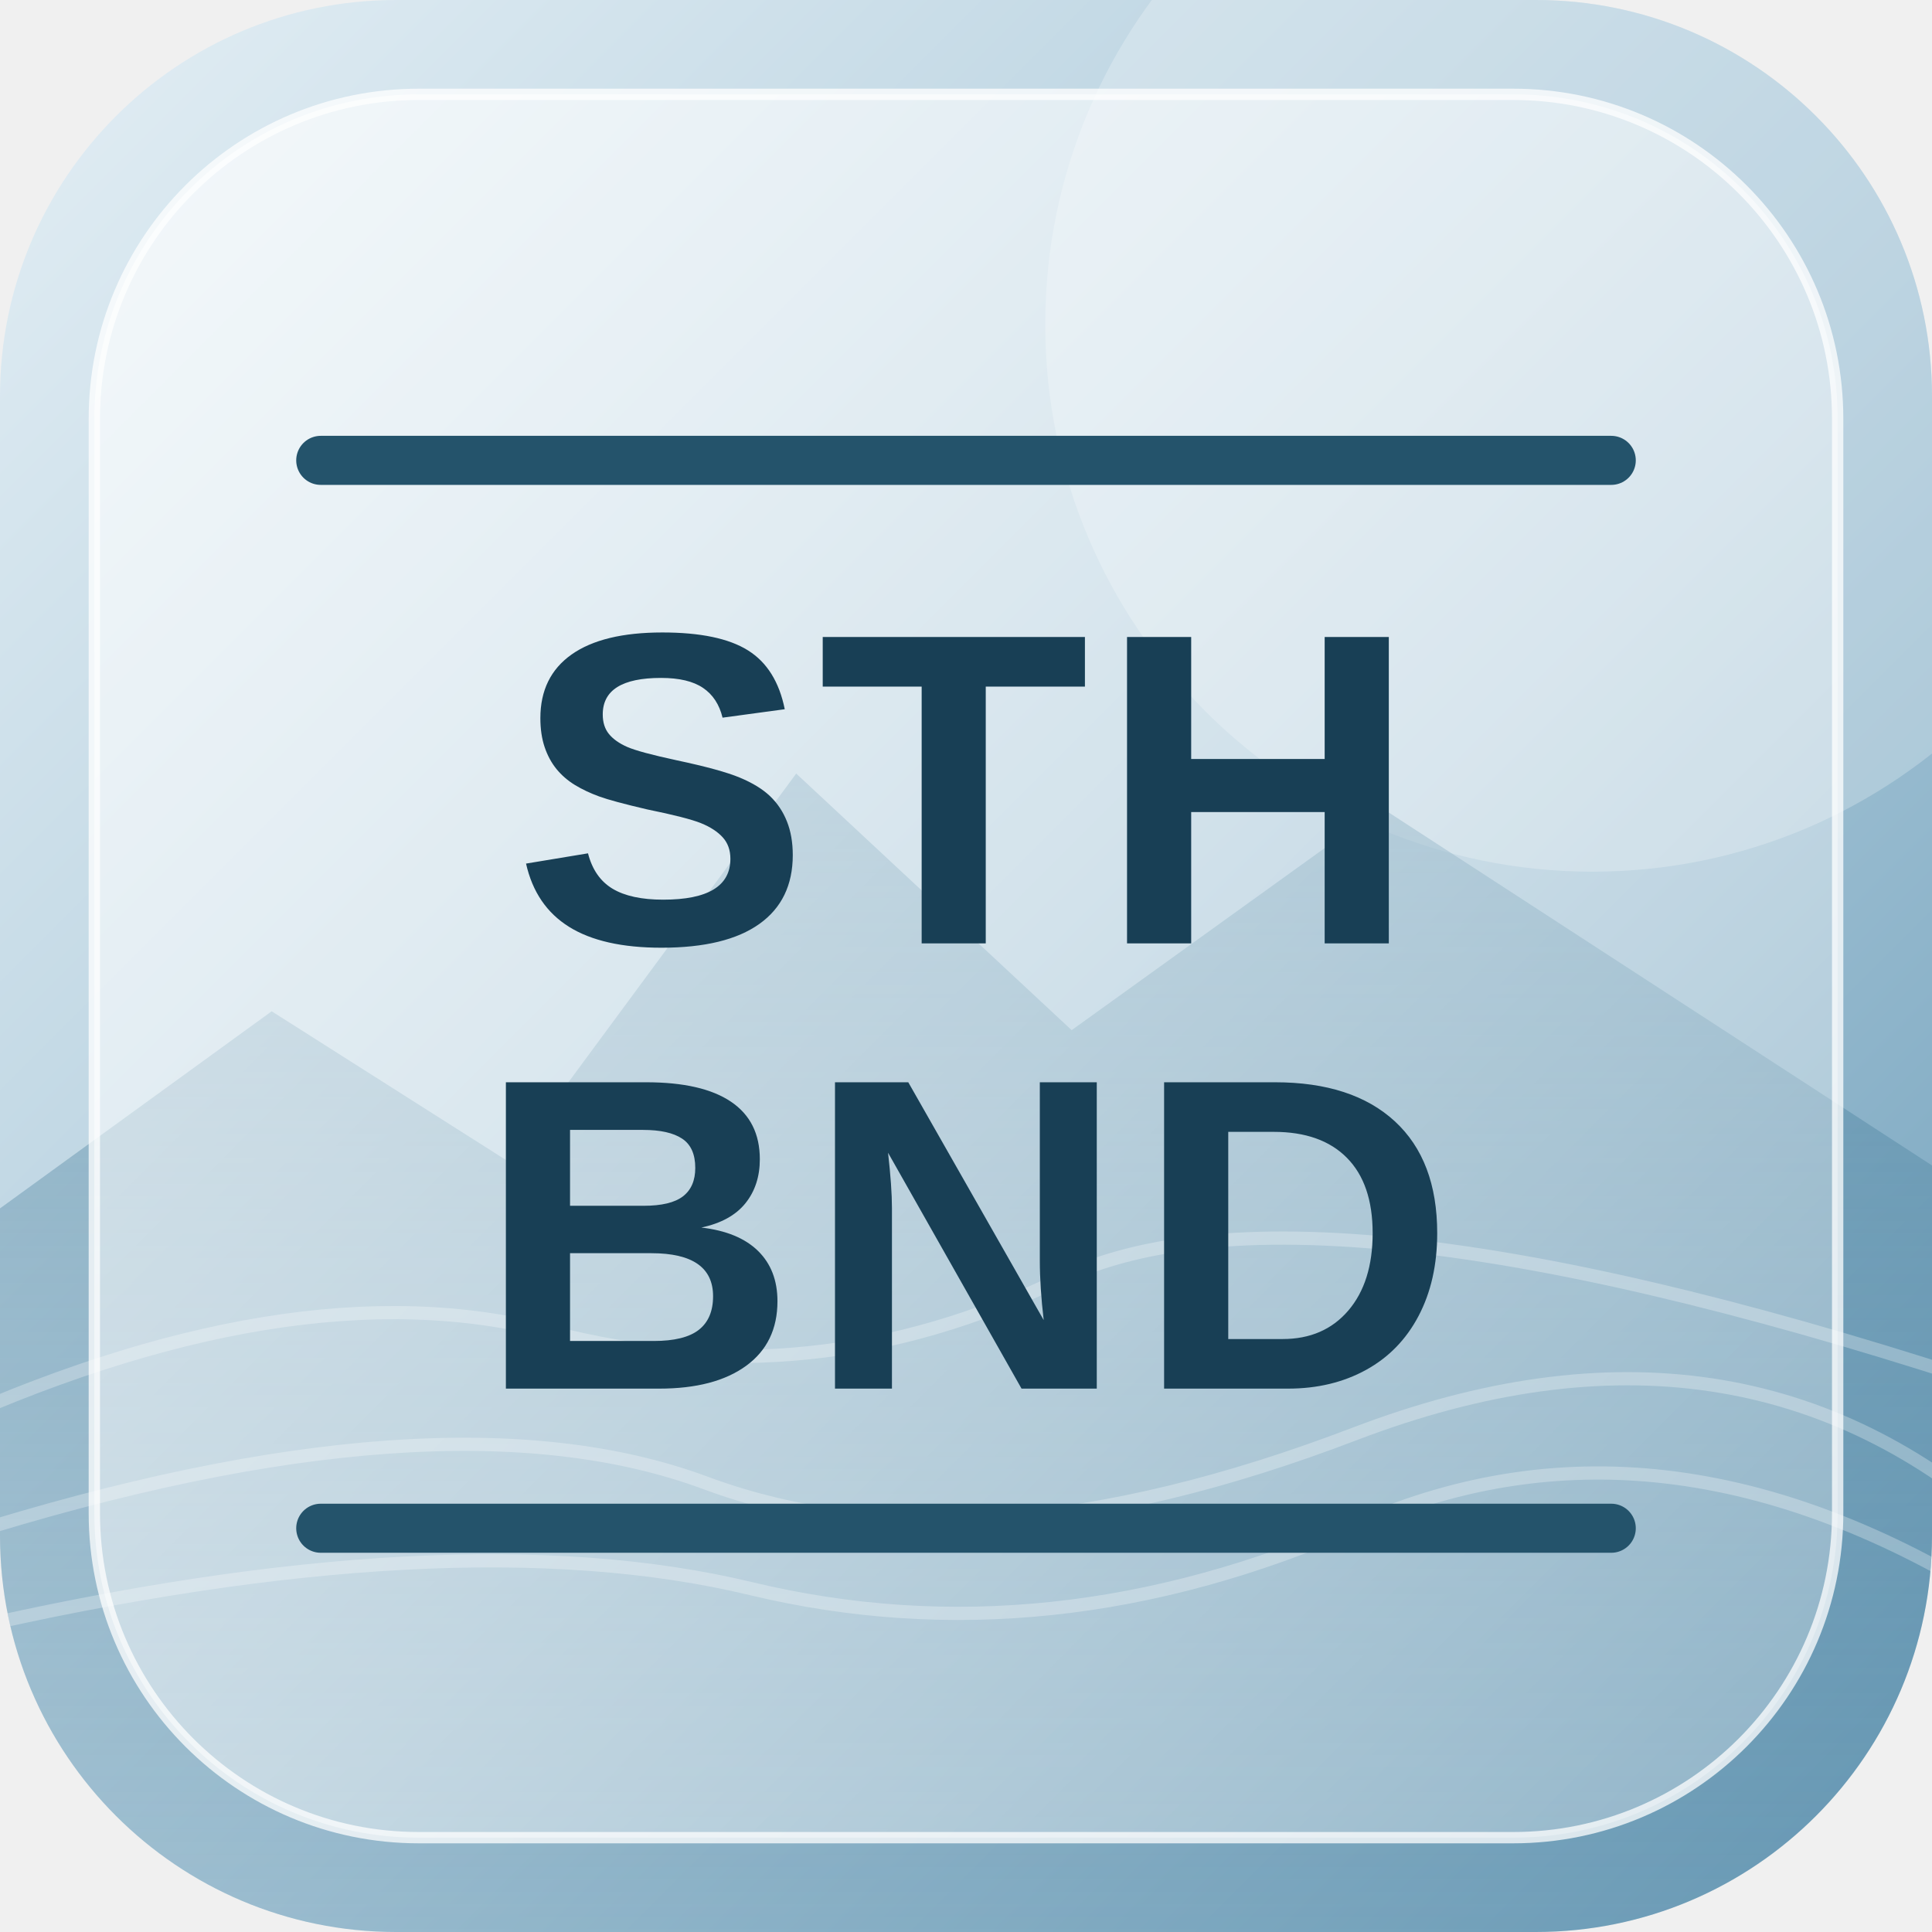
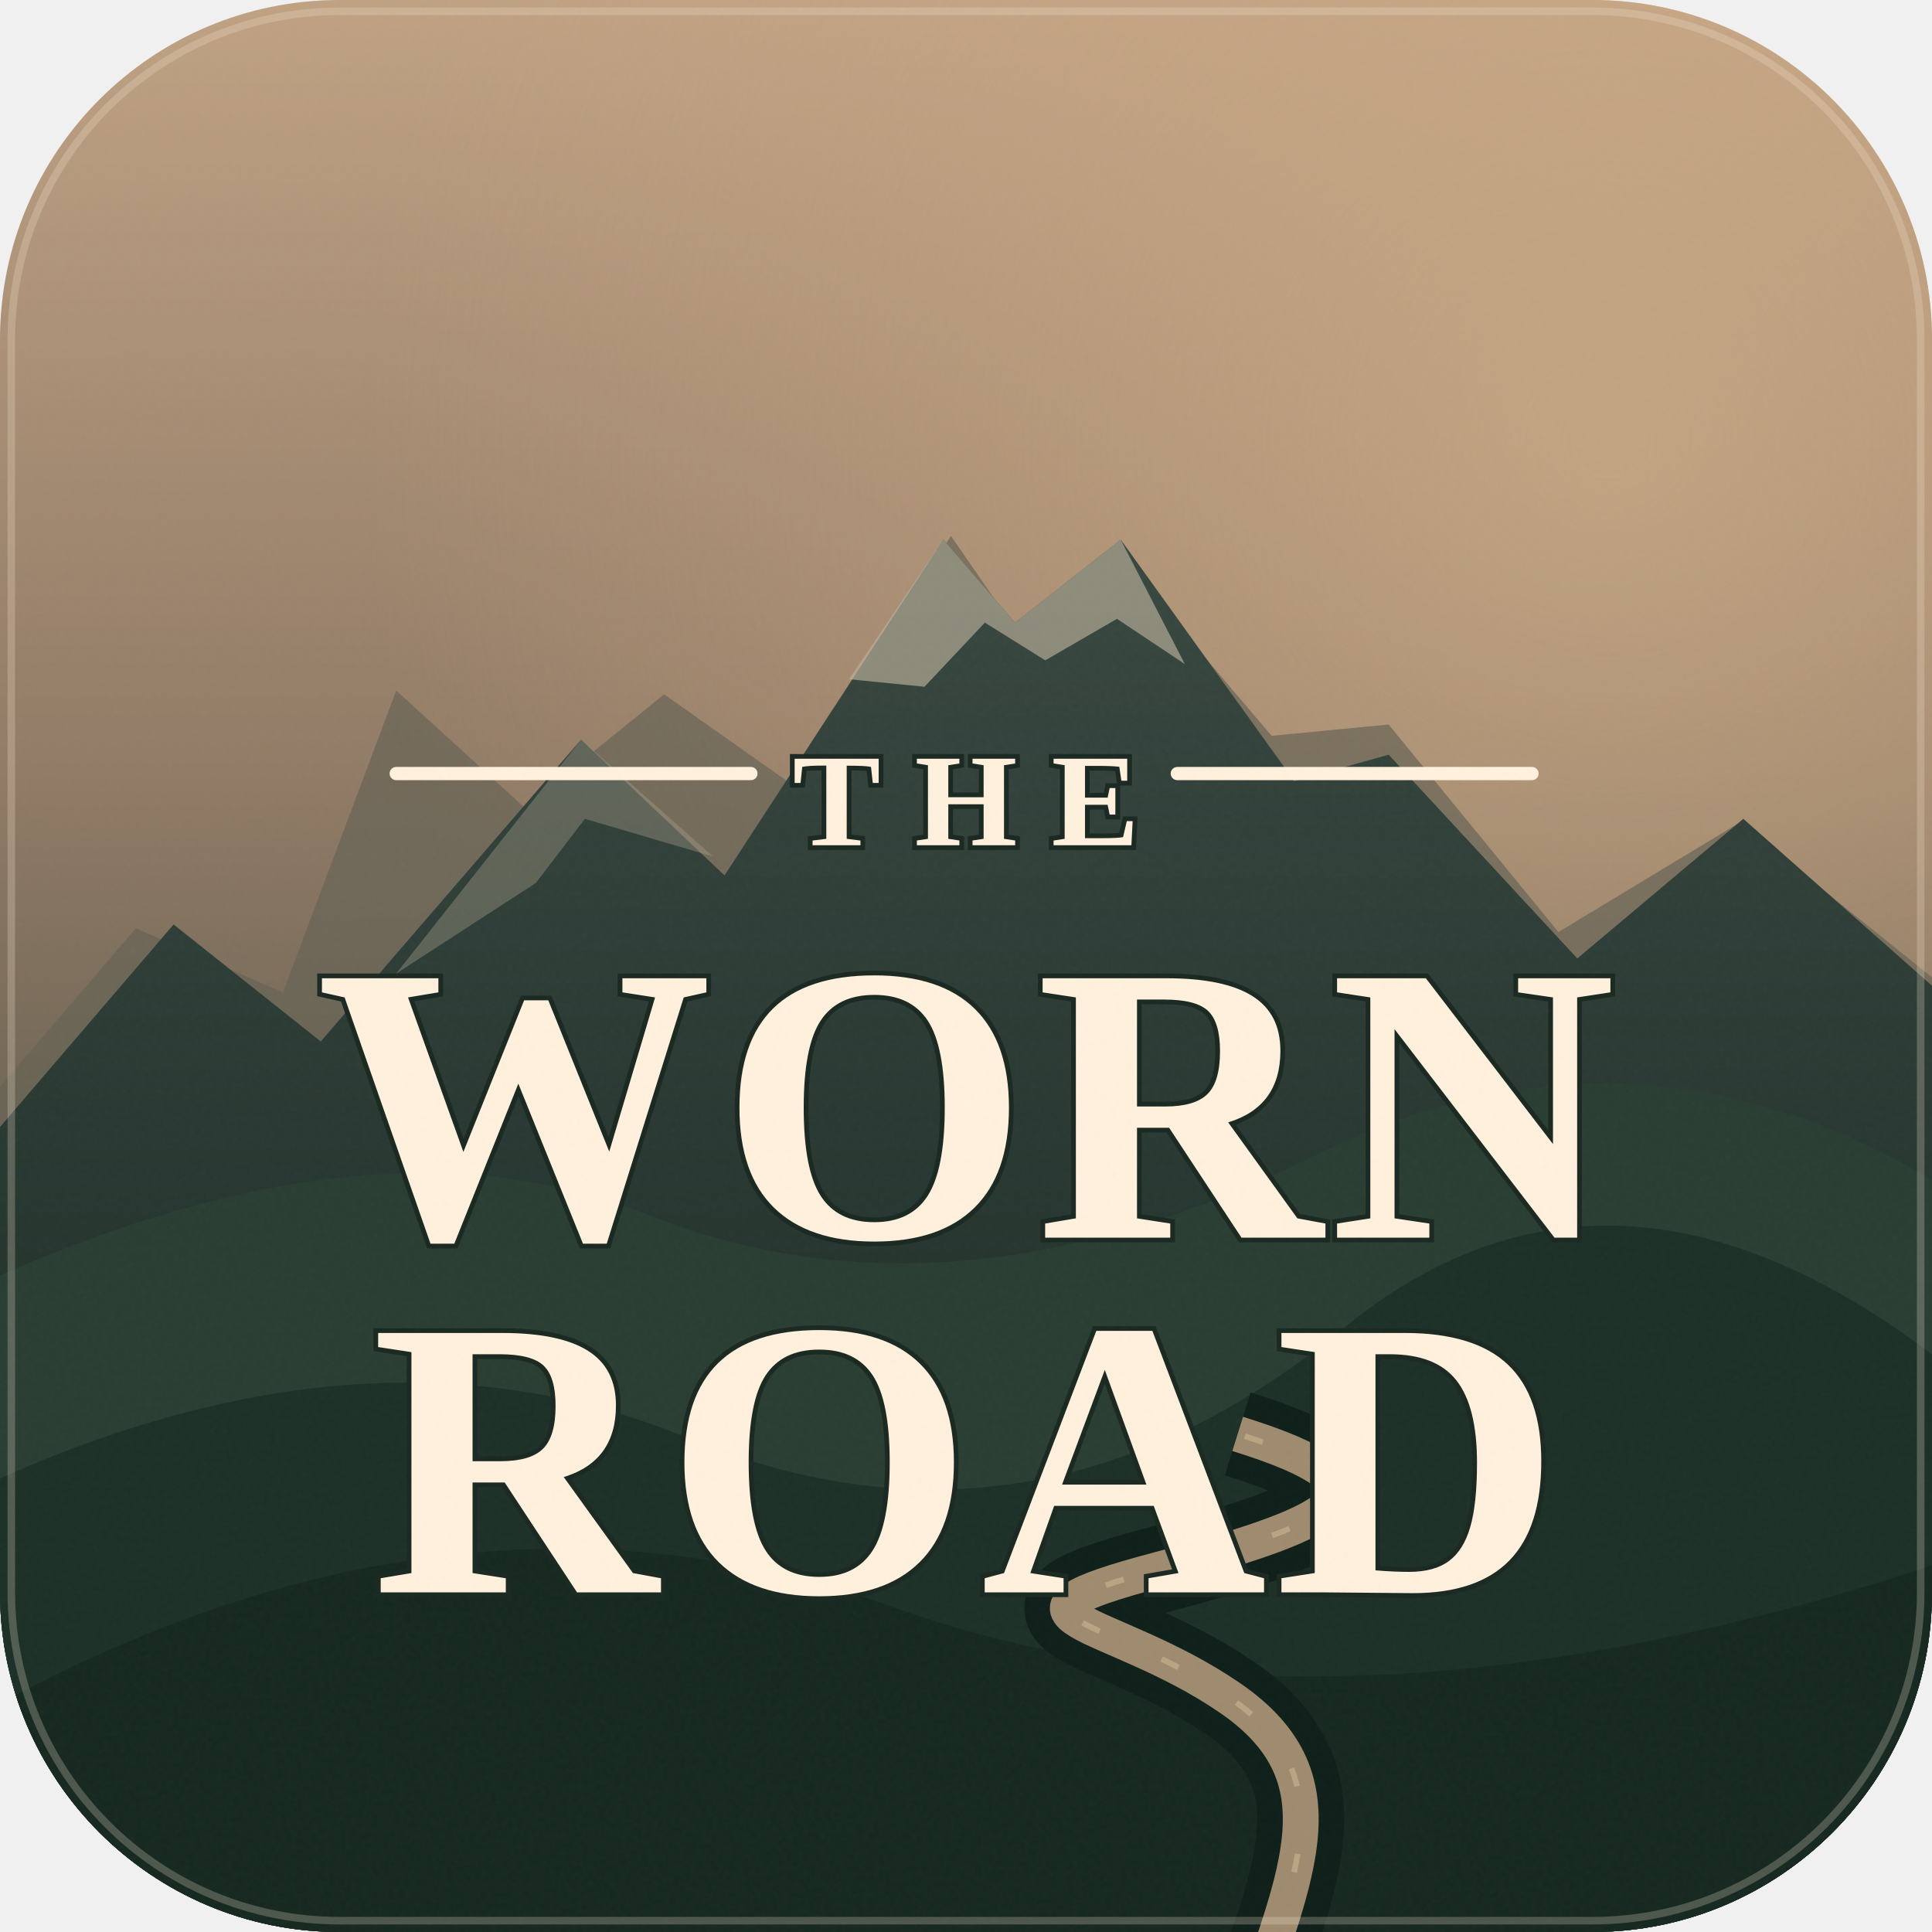
- <svg xmlns="http://www.w3.org/2000/svg" viewBox="0 0 512 512" role="img" aria-label="Southbound Logo STH über BND mit Bergmotiv">
+ <svg xmlns="http://www.w3.org/2000/svg" viewBox="0 0 512 512" role="img" aria-label="The Worn Road – Berglandschaft und kurvige Straße">
  <defs>
-     <linearGradient id="background" x1="0" y1="0" x2="1" y2="1">
-       <stop offset="0" stop-color="#E4EFF5" />
-       <stop offset=".54" stop-color="#AAC8D9" />
-       <stop offset="1" stop-color="#6B9CB8" />
+     <linearGradient id="sky" x1="0" y1="0" x2="0" y2="1">
+       <stop stop-color="#E6BE9A" />
+       <stop offset=".4" stop-color="#AD8F77" />
+       <stop offset="1" stop-color="#293B32" />
    </linearGradient>
-     <linearGradient id="pane" x1="0" y1="0" x2="1" y2="1">
-       <stop offset="0" stop-color="#FFFFFF" stop-opacity=".66" />
-       <stop offset="1" stop-color="#FFFFFF" stop-opacity=".25" />
+     <linearGradient id="rock" x1="0" y1="0" x2="0" y2="1">
+       <stop stop-color="#43514A" />
+       <stop offset="1" stop-color="#12231D" />
    </linearGradient>
-     <linearGradient id="range" x1="0" y1="0" x2="0" y2="1">
-       <stop offset="0" stop-color="#4C84A3" stop-opacity=".48" />
-       <stop offset="1" stop-color="#336B87" stop-opacity=".07" />
-     </linearGradient>
-     <clipPath id="mask">
-       <rect width="512" height="512" rx="105" />
+     <radialGradient id="sun" cx=".83" cy=".23" r=".64">
+       <stop stop-color="#F7CEA0" stop-opacity=".7" />
+       <stop offset="1" stop-color="#F5C299" stop-opacity="0" />
+     </radialGradient>
+     <filter id="grain">
+       <feTurbulence type="fractalNoise" baseFrequency=".7" numOctaves="3" seed="8" stitchTiles="stitch" />
+       <feColorMatrix type="saturate" values="0" />
+       <feComponentTransfer>
+         <feFuncA type="linear" slope=".12" />
+       </feComponentTransfer>
+     </filter>
+     <clipPath id="clip">
+       <rect width="512" height="512" rx="90" />
    </clipPath>
  </defs>
-   <g clip-path="url(#mask)">
-     <rect width="512" height="512" fill="url(#background)" />
-     <circle cx="422" cy="86" r="145" fill="#FFFFFF" fill-opacity=".24" />
-     <path d="M-30 342L72 268L135 308L211 205L284 273L366 214L543 329V550H-30Z" fill="url(#range)" />
-     <path d="M-20 380Q77 335 146 353T281 339T533 369M-10 407Q117 367 187 393T359 380T533 406M-10 432Q120 402 199 421T360 404T533 427" fill="none" stroke="#FFFFFF" stroke-opacity=".28" stroke-width="3.5" />
-     <rect x="25" y="25" width="462" height="462" rx="86" fill="url(#pane)" stroke="#FFFFFF" stroke-opacity=".75" stroke-width="3" />
-     <path d="M85 122H427M85 405H427" fill="none" stroke="#24536B" stroke-width="13" stroke-linecap="round" />
-     <g fill="#183F55" font-family="Arial,Helvetica,sans-serif" font-size="118" font-weight="900" text-anchor="middle" letter-spacing="2">
-       <text x="256" y="250" textLength="326" lengthAdjust="spacingAndGlyphs">STH</text>
-       <text x="256" y="368" textLength="326" lengthAdjust="spacingAndGlyphs">BND</text>
+   <g clip-path="url(#clip)">
+     <rect width="512" height="512" fill="url(#sky)" />
+     <rect width="512" height="512" fill="url(#sun)" />
+     <path d="M0 288 36 246 75 263 105 183 139 214 176 184 210 208 252 142 272 171 297 148 337 195 368 192 413 247 461 218 512 259v260H0Z" fill="#797263" opacity=".70" />
+     <path d="M-20 322 46 245 85 276 154 196 192 232 250 143 269 165 297 143 343 207 368 200 418 254 462 217 540 286v250H-20Z" fill="url(#rock)" />
+     <path d="M225 180 250 143 269 165 297 143 314 176 296 164 277 175 261 165 245 182Z" fill="#E0D0B5" opacity=".65" />
+     <path d="M105 258 154 196 189 227 155 217 142 234Z" fill="#C5B69E" opacity=".40" />
+     <path d="M-25 350Q92 290 172 322T349 306T540 332v210H-25Z" fill="#30443A" />
+     <path d="M-25 404Q90 343 182 381T356 352T540 383v169H-25Z" fill="#21352B" />
+     <path d="M-25 466Q111 381 237 426T540 405v150H-25Z" fill="#182B23" />
+     <path d="M329 540C342 499 358 472 326 450S258 429 307 416 373 394 328 380" fill="none" stroke="#101F19" stroke-width="23" />
+     <path d="M329 540C342 499 358 472 326 450S258 429 307 416 373 394 328 380" fill="none" stroke="#BDA282" stroke-width="9.5" />
+     <path d="M329 540C342 499 358 472 326 450S258 429 307 416 373 394 328 380" fill="none" stroke="#F0D7A8" stroke-width="1.5" stroke-dasharray="5 18" opacity=".6" />
+     <rect width="512" height="512" fill="#07150F" opacity=".17" />
+     <g fill="#FFF1DC" stroke="#192821" stroke-width="2.5" paint-order="stroke" font-family="Georgia,'Times New Roman',serif" text-anchor="middle" font-weight="700" letter-spacing="2">
+       <text x="256" y="224" font-size="35" letter-spacing="9">THE</text>
+       <text x="256" y="328" font-size="105" textLength="355" lengthAdjust="spacingAndGlyphs">WORN</text>
+       <text x="256" y="422" font-size="105" textLength="336" lengthAdjust="spacingAndGlyphs">ROAD</text>
    </g>
+     <path d="M105 205h94m113 0h94" stroke="#FFF1DC" stroke-width="3.5" stroke-linecap="round" />
+     <rect width="512" height="512" filter="url(#grain)" opacity=".24" />
+     <rect x="3" y="3" width="506" height="506" rx="87" fill="none" stroke="#F7E7D1" stroke-width="2" stroke-opacity=".25" />
  </g>
</svg>
